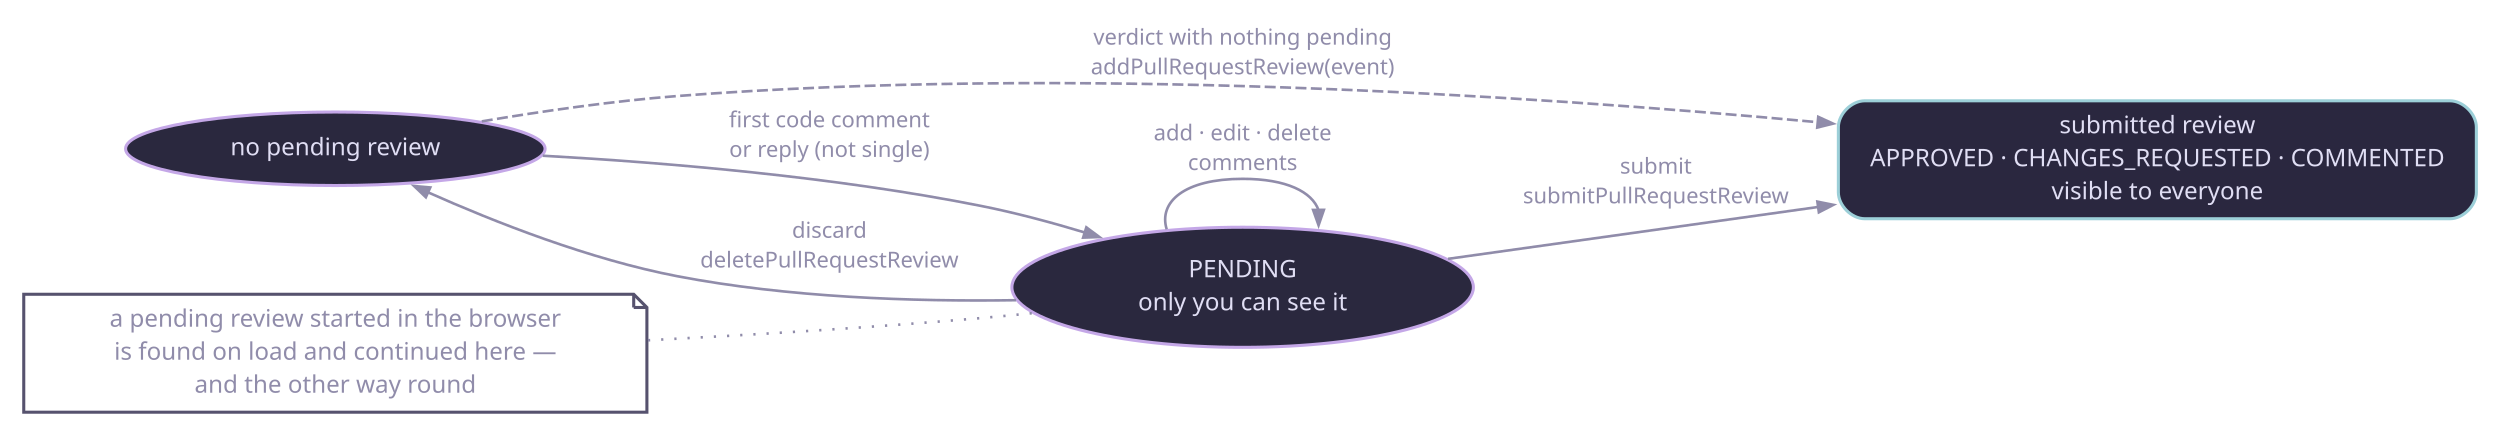
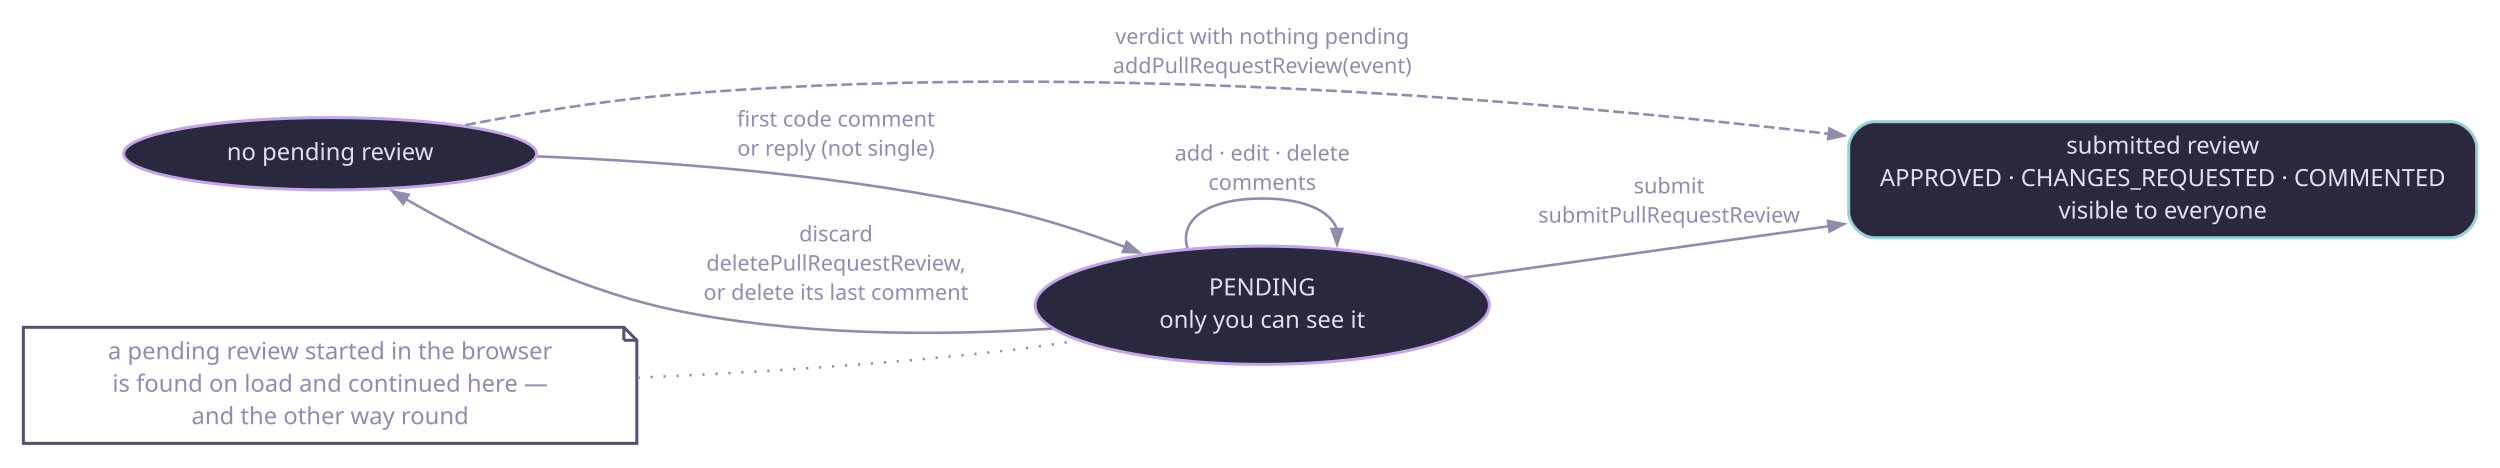
- <svg xmlns="http://www.w3.org/2000/svg" width="1137pt" height="198pt" viewBox="0.00 0.00 1137.00 198.00">
-   <g id="F05-life-graph0" class="graph" transform="scale(1 1) rotate(0) translate(10.8 187.48)">
+ <svg xmlns="http://www.w3.org/2000/svg" width="1155pt" height="216pt" viewBox="0.00 0.00 1155.00 216.00">
+   <g id="F05-life-graph0" class="graph" transform="scale(1 1) rotate(0) translate(10.8 204.85)">
    <g id="F05-life-node1" class="node state">
-       <ellipse fill="#2a283e" stroke="#c4a7e7" stroke-width="1.4" cx="141.71" cy="-119.82" rx="95.4" ry="16.72" />
-       <text xml:space="preserve" text-anchor="middle" x="141.71" y="-116.87" font-family="JetBrains Mono" font-size="11.00" fill="#e0def4">no pending review</text>
+       <ellipse fill="#2a283e" stroke="#c4a7e7" stroke-width="1.4" cx="141.71" cy="-133.82" rx="95.4" ry="16.72" />
+       <text xml:space="preserve" text-anchor="middle" x="141.71" y="-130.87" font-family="JetBrains Mono" font-size="11.00" fill="#e0def4">no pending review</text>
    </g>
    <g id="F05-life-node2" class="node state">
-       <ellipse fill="#2a283e" stroke="#c4a7e7" stroke-width="1.4" cx="554.35" cy="-56.82" rx="104.94" ry="27.32" />
-       <text xml:space="preserve" text-anchor="middle" x="554.35" y="-61.37" font-family="JetBrains Mono" font-size="11.00" fill="#e0def4">PENDING</text>
-       <text xml:space="preserve" text-anchor="middle" x="554.35" y="-46.37" font-family="JetBrains Mono" font-size="11.00" fill="#e0def4">only you can see it</text>
+       <ellipse fill="#2a283e" stroke="#c4a7e7" stroke-width="1.4" cx="572.35" cy="-63.82" rx="104.94" ry="27.32" />
+       <text xml:space="preserve" text-anchor="middle" x="572.35" y="-68.37" font-family="JetBrains Mono" font-size="11.00" fill="#e0def4">PENDING</text>
+       <text xml:space="preserve" text-anchor="middle" x="572.35" y="-53.37" font-family="JetBrains Mono" font-size="11.00" fill="#e0def4">only you can see it</text>
    </g>
    <g id="F05-life-edge1" class="edge">
-       <path fill="none" stroke="#908caa" stroke-width="1.2" d="M236.04,-116.66C293.89,-113.43 369.49,-106.93 435.41,-93.82 451,-90.72 467.45,-86.31 482.95,-81.62" />
-       <polygon fill="#908caa" stroke="#908caa" stroke-width="1.2" points="483.26,-84.09 489.22,-79.68 481.81,-79.41 483.26,-84.09" />
-       <text xml:space="preserve" text-anchor="middle" x="366.41" y="-129.61" font-family="JetBrains Mono" font-size="10.00" fill="#908caa">first code comment</text>
-       <text xml:space="preserve" text-anchor="middle" x="366.41" y="-116.11" font-family="JetBrains Mono" font-size="10.00" fill="#908caa">or reply (not single)</text>
+       <path fill="none" stroke="#908caa" stroke-width="1.2" d="M237.53,-132.59C299.6,-130.14 382.1,-123.79 453.41,-107.82 471.9,-103.68 491.4,-97.29 509.1,-90.66" />
+       <polygon fill="#908caa" stroke="#908caa" stroke-width="1.2" points="509.74,-93.04 515.4,-88.25 507.99,-88.46 509.74,-93.04" />
+       <text xml:space="preserve" text-anchor="middle" x="375.41" y="-146.4" font-family="JetBrains Mono" font-size="10.00" fill="#908caa">first code comment</text>
+       <text xml:space="preserve" text-anchor="middle" x="375.41" y="-132.9" font-family="JetBrains Mono" font-size="10.00" fill="#908caa">or reply (not single)</text>
    </g>
    <g id="F05-life-node3" class="node ok">
-       <path fill="#2a273f" stroke="#9ccfd8" stroke-width="1.4" d="M1103.45,-141.64C1103.45,-141.64 837.29,-141.64 837.29,-141.64 831.29,-141.64 825.29,-135.64 825.29,-129.64 825.29,-129.64 825.29,-100 825.29,-100 825.29,-94 831.29,-88 837.29,-88 837.29,-88 1103.45,-88 1103.45,-88 1109.45,-88 1115.45,-94 1115.45,-100 1115.45,-100 1115.45,-129.64 1115.45,-129.64 1115.45,-135.64 1109.45,-141.64 1103.45,-141.64" />
-       <text xml:space="preserve" text-anchor="middle" x="970.37" y="-126.87" font-family="JetBrains Mono" font-size="11.00" fill="#e0def4">submitted review</text>
-       <text xml:space="preserve" text-anchor="middle" x="970.37" y="-111.87" font-family="JetBrains Mono" font-size="11.00" fill="#e0def4">APPROVED · CHANGES_REQUESTED · COMMENTED</text>
-       <text xml:space="preserve" text-anchor="middle" x="970.37" y="-96.87" font-family="JetBrains Mono" font-size="11.00" fill="#e0def4">visible to everyone</text>
+       <path fill="#2a273f" stroke="#9ccfd8" stroke-width="1.4" d="M1121.45,-148.64C1121.45,-148.64 855.29,-148.64 855.29,-148.64 849.29,-148.64 843.29,-142.64 843.29,-136.64 843.29,-136.64 843.29,-107 843.29,-107 843.29,-101 849.29,-95 855.29,-95 855.29,-95 1121.45,-95 1121.45,-95 1127.45,-95 1133.45,-101 1133.45,-107 1133.45,-107 1133.45,-136.64 1133.45,-136.64 1133.45,-142.64 1127.45,-148.64 1121.45,-148.64" />
+       <text xml:space="preserve" text-anchor="middle" x="988.37" y="-133.87" font-family="JetBrains Mono" font-size="11.00" fill="#e0def4">submitted review</text>
+       <text xml:space="preserve" text-anchor="middle" x="988.37" y="-118.87" font-family="JetBrains Mono" font-size="11.00" fill="#e0def4">APPROVED · CHANGES_REQUESTED · COMMENTED</text>
+       <text xml:space="preserve" text-anchor="middle" x="988.37" y="-103.87" font-family="JetBrains Mono" font-size="11.00" fill="#e0def4">visible to everyone</text>
    </g>
    <g id="F05-life-edge5" class="edge">
-       <path fill="none" stroke="#908caa" stroke-width="1.2" stroke-dasharray="5,2" d="M208.31,-132.28C235.74,-136.9 268.01,-141.55 297.41,-143.82 475.16,-157.53 679.9,-144.57 816.22,-131.88" />
-       <polygon fill="#908caa" stroke="#908caa" stroke-width="1.2" points="816.14,-134.34 822.88,-131.25 815.68,-129.47 816.14,-134.34" />
-       <text xml:space="preserve" text-anchor="middle" x="554.35" y="-167.18" font-family="JetBrains Mono" font-size="10.00" fill="#908caa">verdict with nothing pending</text>
-       <text xml:space="preserve" text-anchor="middle" x="554.35" y="-153.68" font-family="JetBrains Mono" font-size="10.00" fill="#908caa">addPullRequestReview(event)</text>
+       <path fill="none" stroke="#908caa" stroke-width="1.2" stroke-dasharray="5,2" d="M204.12,-147.05C232.38,-152.49 266.44,-158.14 297.41,-160.82 481.66,-176.78 694.18,-159.38 834.13,-143.01" />
+       <polygon fill="#908caa" stroke="#908caa" stroke-width="1.2" points="834.35,-145.45 841.02,-142.19 833.78,-140.58 834.35,-145.45" />
+       <text xml:space="preserve" text-anchor="middle" x="572.35" y="-184.55" font-family="JetBrains Mono" font-size="10.00" fill="#908caa">verdict with nothing pending</text>
+       <text xml:space="preserve" text-anchor="middle" x="572.35" y="-171.05" font-family="JetBrains Mono" font-size="10.00" fill="#908caa">addPullRequestReview(event)</text>
    </g>
    <g id="F05-life-edge3" class="edge">
-       <path fill="none" stroke="#908caa" stroke-width="1.2" d="M451.33,-50.95C404.11,-50.24 347.5,-52.23 297.41,-61.82 257.45,-69.47 214.29,-86.44 183.73,-100.06" />
-       <polygon fill="#908caa" stroke="#908caa" stroke-width="1.2" points="182.88,-97.76 177.51,-102.88 184.89,-102.23 182.88,-97.76" />
-       <text xml:space="preserve" text-anchor="middle" x="366.41" y="-79.32" font-family="JetBrains Mono" font-size="10.00" fill="#908caa">discard</text>
-       <text xml:space="preserve" text-anchor="middle" x="366.41" y="-65.82" font-family="JetBrains Mono" font-size="10.00" fill="#908caa">deletePullRequestReview</text>
+       <path fill="none" stroke="#908caa" stroke-width="1.2" d="M475.18,-53.01C422.15,-49.61 355.47,-49.55 297.41,-62.32 253.32,-72.02 206.83,-95.55 176.47,-112.99" />
+       <polygon fill="#908caa" stroke="#908caa" stroke-width="1.2" points="175.49,-110.72 170.68,-116.36 177.96,-114.95 175.49,-110.72" />
+       <text xml:space="preserve" text-anchor="middle" x="375.41" y="-93.32" font-family="JetBrains Mono" font-size="10.00" fill="#908caa">discard</text>
+       <text xml:space="preserve" text-anchor="middle" x="375.41" y="-79.82" font-family="JetBrains Mono" font-size="10.00" fill="#908caa">deletePullRequestReview,</text>
+       <text xml:space="preserve" text-anchor="middle" x="375.41" y="-66.32" font-family="JetBrains Mono" font-size="10.00" fill="#908caa">or delete its last comment</text>
    </g>
    <g id="F05-life-edge2" class="edge">
-       <path fill="none" stroke="#908caa" stroke-width="1.2" d="M519.81,-83.21C516.04,-95.45 527.56,-106.14 554.35,-106.14 574.45,-106.14 585.95,-100.13 588.85,-91.95" />
-       <polygon fill="#908caa" stroke="#908caa" stroke-width="1.2" points="591.3,-92.03 588.89,-85.02 586.4,-92.01 591.3,-92.03" />
-       <text xml:space="preserve" text-anchor="middle" x="554.35" y="-123.64" font-family="JetBrains Mono" font-size="10.00" fill="#908caa">add · edit · delete</text>
-       <text xml:space="preserve" text-anchor="middle" x="554.35" y="-110.14" font-family="JetBrains Mono" font-size="10.00" fill="#908caa">comments</text>
+       <path fill="none" stroke="#908caa" stroke-width="1.2" d="M537.81,-90.21C534.04,-102.45 545.56,-113.14 572.35,-113.14 592.45,-113.14 603.95,-107.13 606.85,-98.95" />
+       <polygon fill="#908caa" stroke="#908caa" stroke-width="1.2" points="609.3,-99.03 606.89,-92.02 604.4,-99.01 609.3,-99.03" />
+       <text xml:space="preserve" text-anchor="middle" x="572.35" y="-130.64" font-family="JetBrains Mono" font-size="10.00" fill="#908caa">add · edit · delete</text>
+       <text xml:space="preserve" text-anchor="middle" x="572.35" y="-117.14" font-family="JetBrains Mono" font-size="10.00" fill="#908caa">comments</text>
    </g>
    <g id="F05-life-edge4" class="edge">
-       <path fill="none" stroke="#908caa" stroke-width="1.2" d="M647.75,-69.76C697.28,-76.7 759.6,-85.43 816.15,-93.36" />
-       <polygon fill="#908caa" stroke="#908caa" stroke-width="1.2" points="815.74,-95.77 823.02,-94.32 816.42,-90.92 815.74,-95.77" />
-       <text xml:space="preserve" text-anchor="middle" x="742.29" y="-108.51" font-family="JetBrains Mono" font-size="10.00" fill="#908caa">submit</text>
-       <text xml:space="preserve" text-anchor="middle" x="742.29" y="-95.01" font-family="JetBrains Mono" font-size="10.00" fill="#908caa">submitPullRequestReview</text>
+       <path fill="none" stroke="#908caa" stroke-width="1.2" d="M665.75,-76.76C715.28,-83.7 777.6,-92.43 834.15,-100.36" />
+       <polygon fill="#908caa" stroke="#908caa" stroke-width="1.2" points="833.74,-102.77 841.02,-101.32 834.42,-97.92 833.74,-102.77" />
+       <text xml:space="preserve" text-anchor="middle" x="760.29" y="-115.51" font-family="JetBrains Mono" font-size="10.00" fill="#908caa">submit</text>
+       <text xml:space="preserve" text-anchor="middle" x="760.29" y="-102.01" font-family="JetBrains Mono" font-size="10.00" fill="#908caa">submitPullRequestReview</text>
    </g>
    <g id="F05-life-node4" class="node note">
      <polygon fill="none" stroke="#56526e" stroke-width="1.4" points="277.41,-53.64 0,-53.64 0,0 283.41,0 283.41,-47.64 277.41,-53.64" />
      <polyline fill="none" stroke="#56526e" stroke-width="1.4" points="277.41,-53.64 277.41,-47.64" />
      <polyline fill="none" stroke="#56526e" stroke-width="1.4" points="283.41,-47.64 277.41,-47.64" />
      <text xml:space="preserve" text-anchor="middle" x="141.71" y="-38.87" font-family="JetBrains Mono" font-size="11.00" fill="#908caa">a pending review started in the browser</text>
      <text xml:space="preserve" text-anchor="middle" x="141.71" y="-23.87" font-family="JetBrains Mono" font-size="11.00" fill="#908caa">is found on load and continued here —</text>
      <text xml:space="preserve" text-anchor="middle" x="141.71" y="-8.87" font-family="JetBrains Mono" font-size="11.00" fill="#908caa">and the other way round</text>
    </g>
    <g id="F05-life-edge6" class="edge">
-       <path fill="none" stroke="#908caa" stroke-width="1.2" stroke-dasharray="1,5" d="M283.9,-32.72C332.02,-35.22 386.1,-38.55 435.41,-42.82 443.01,-43.48 450.88,-44.24 458.78,-45.06" />
+       <path fill="none" stroke="#908caa" stroke-width="1.2" stroke-dasharray="1,5" d="M283.76,-30.36C337.04,-32.68 398.14,-36.5 453.41,-42.82 464.26,-44.06 475.62,-45.67 486.82,-47.46" />
    </g>
  </g>
</svg>
